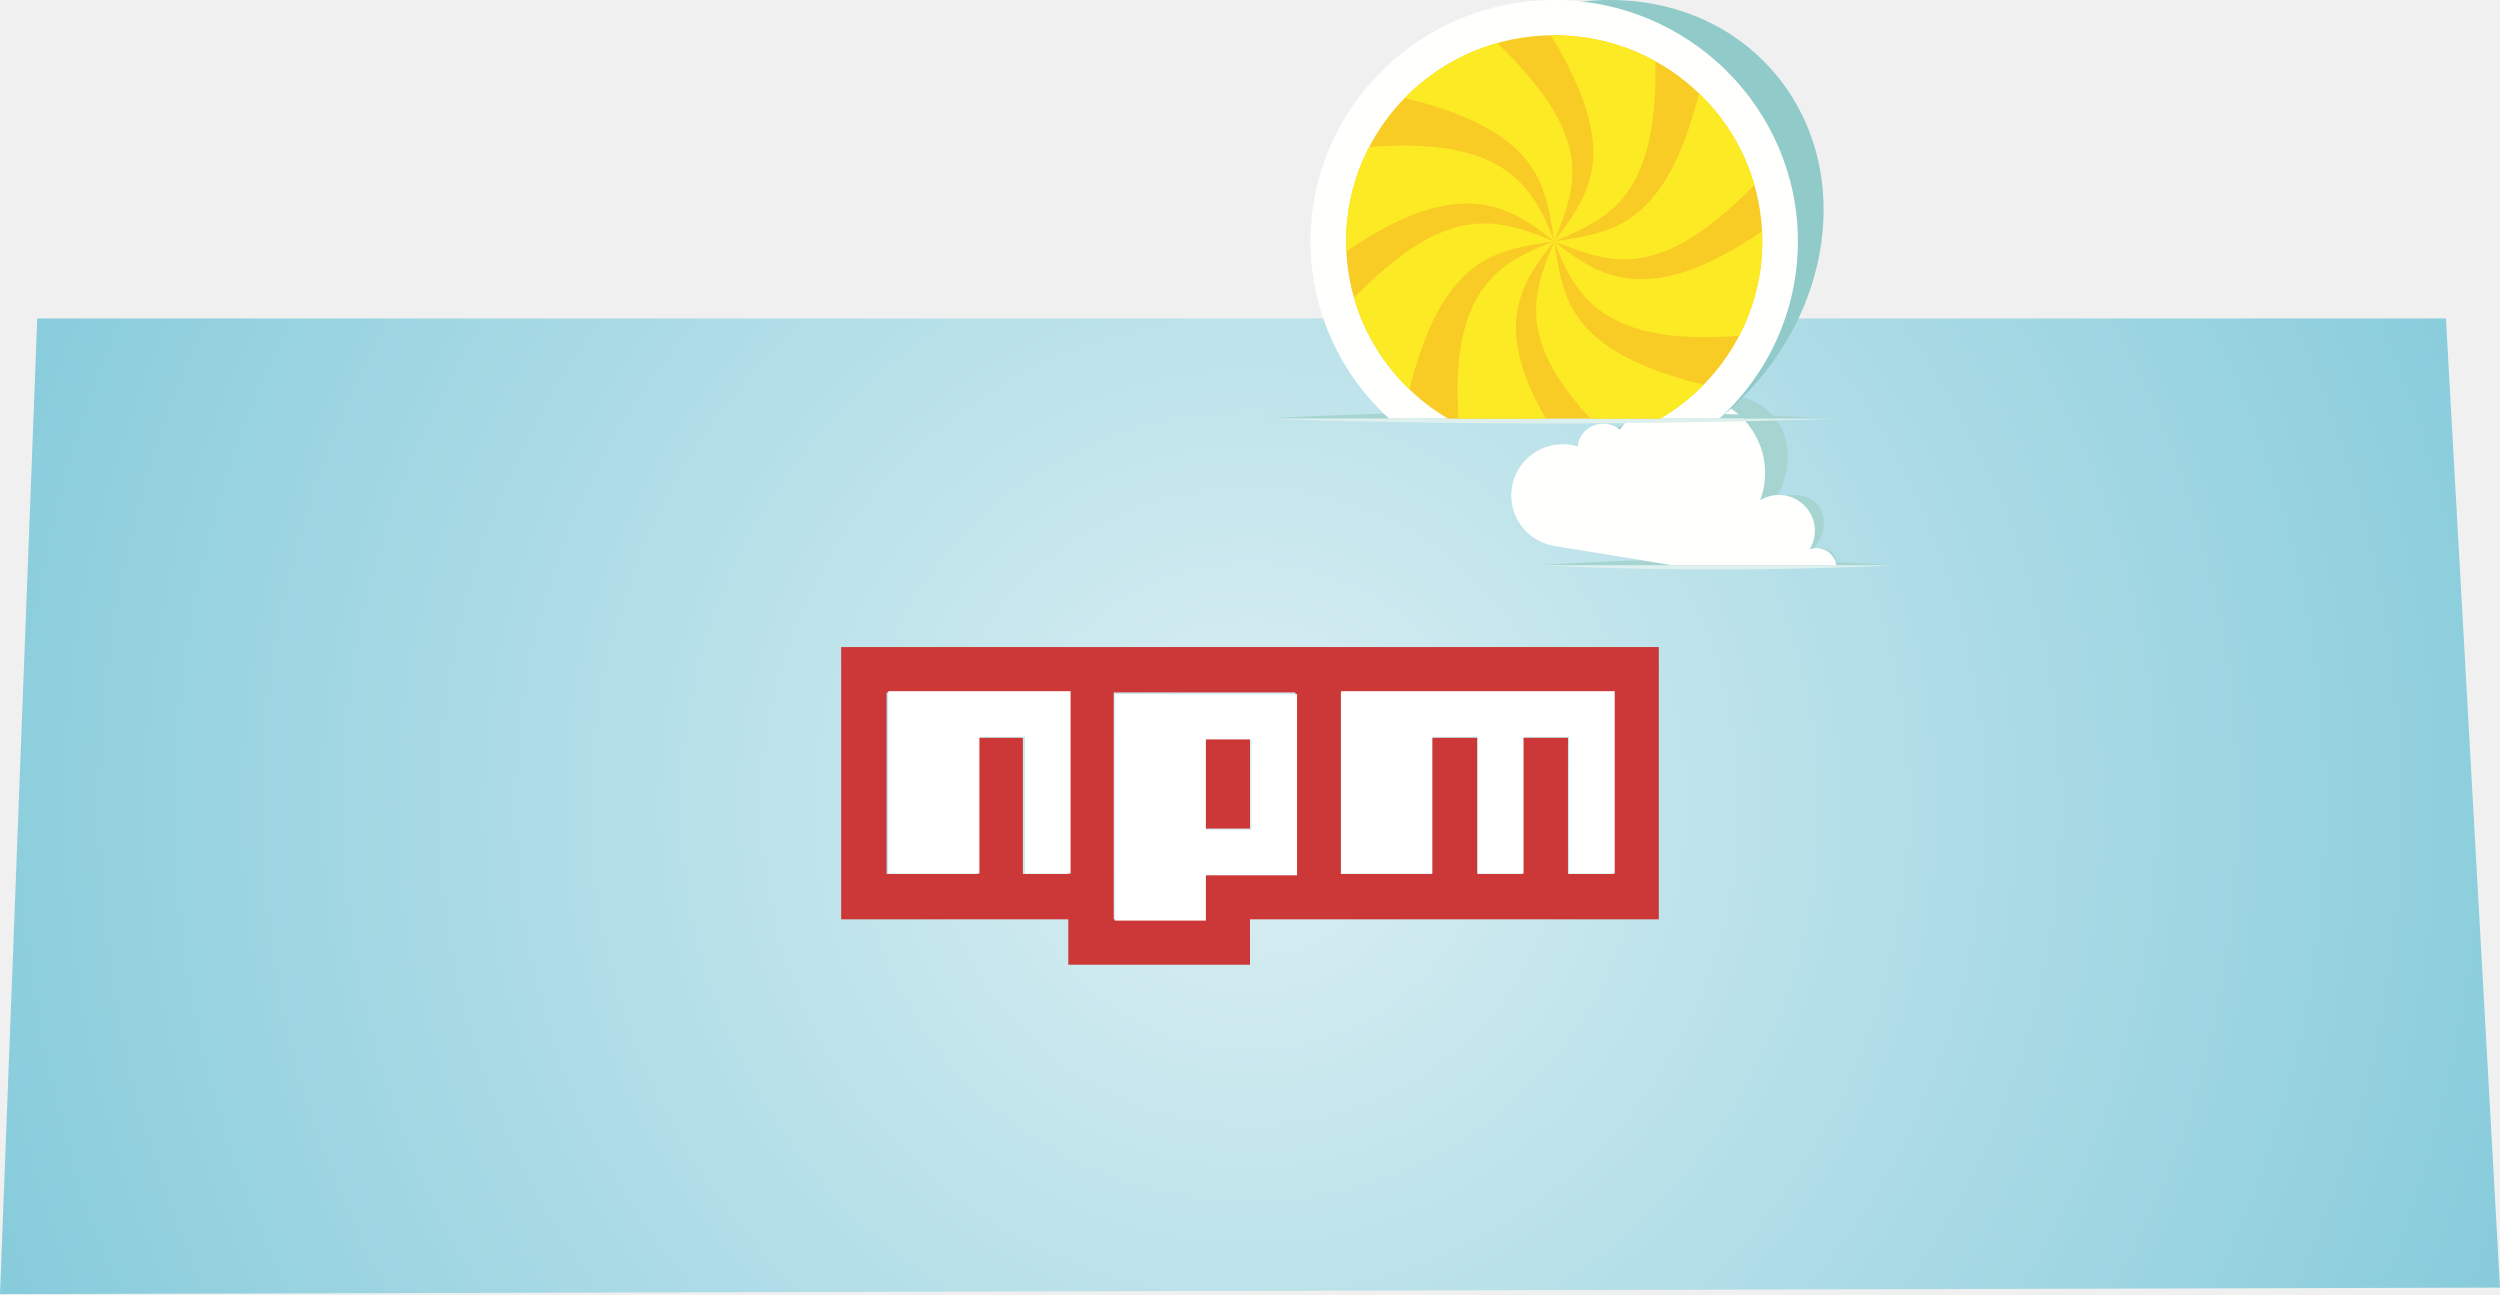
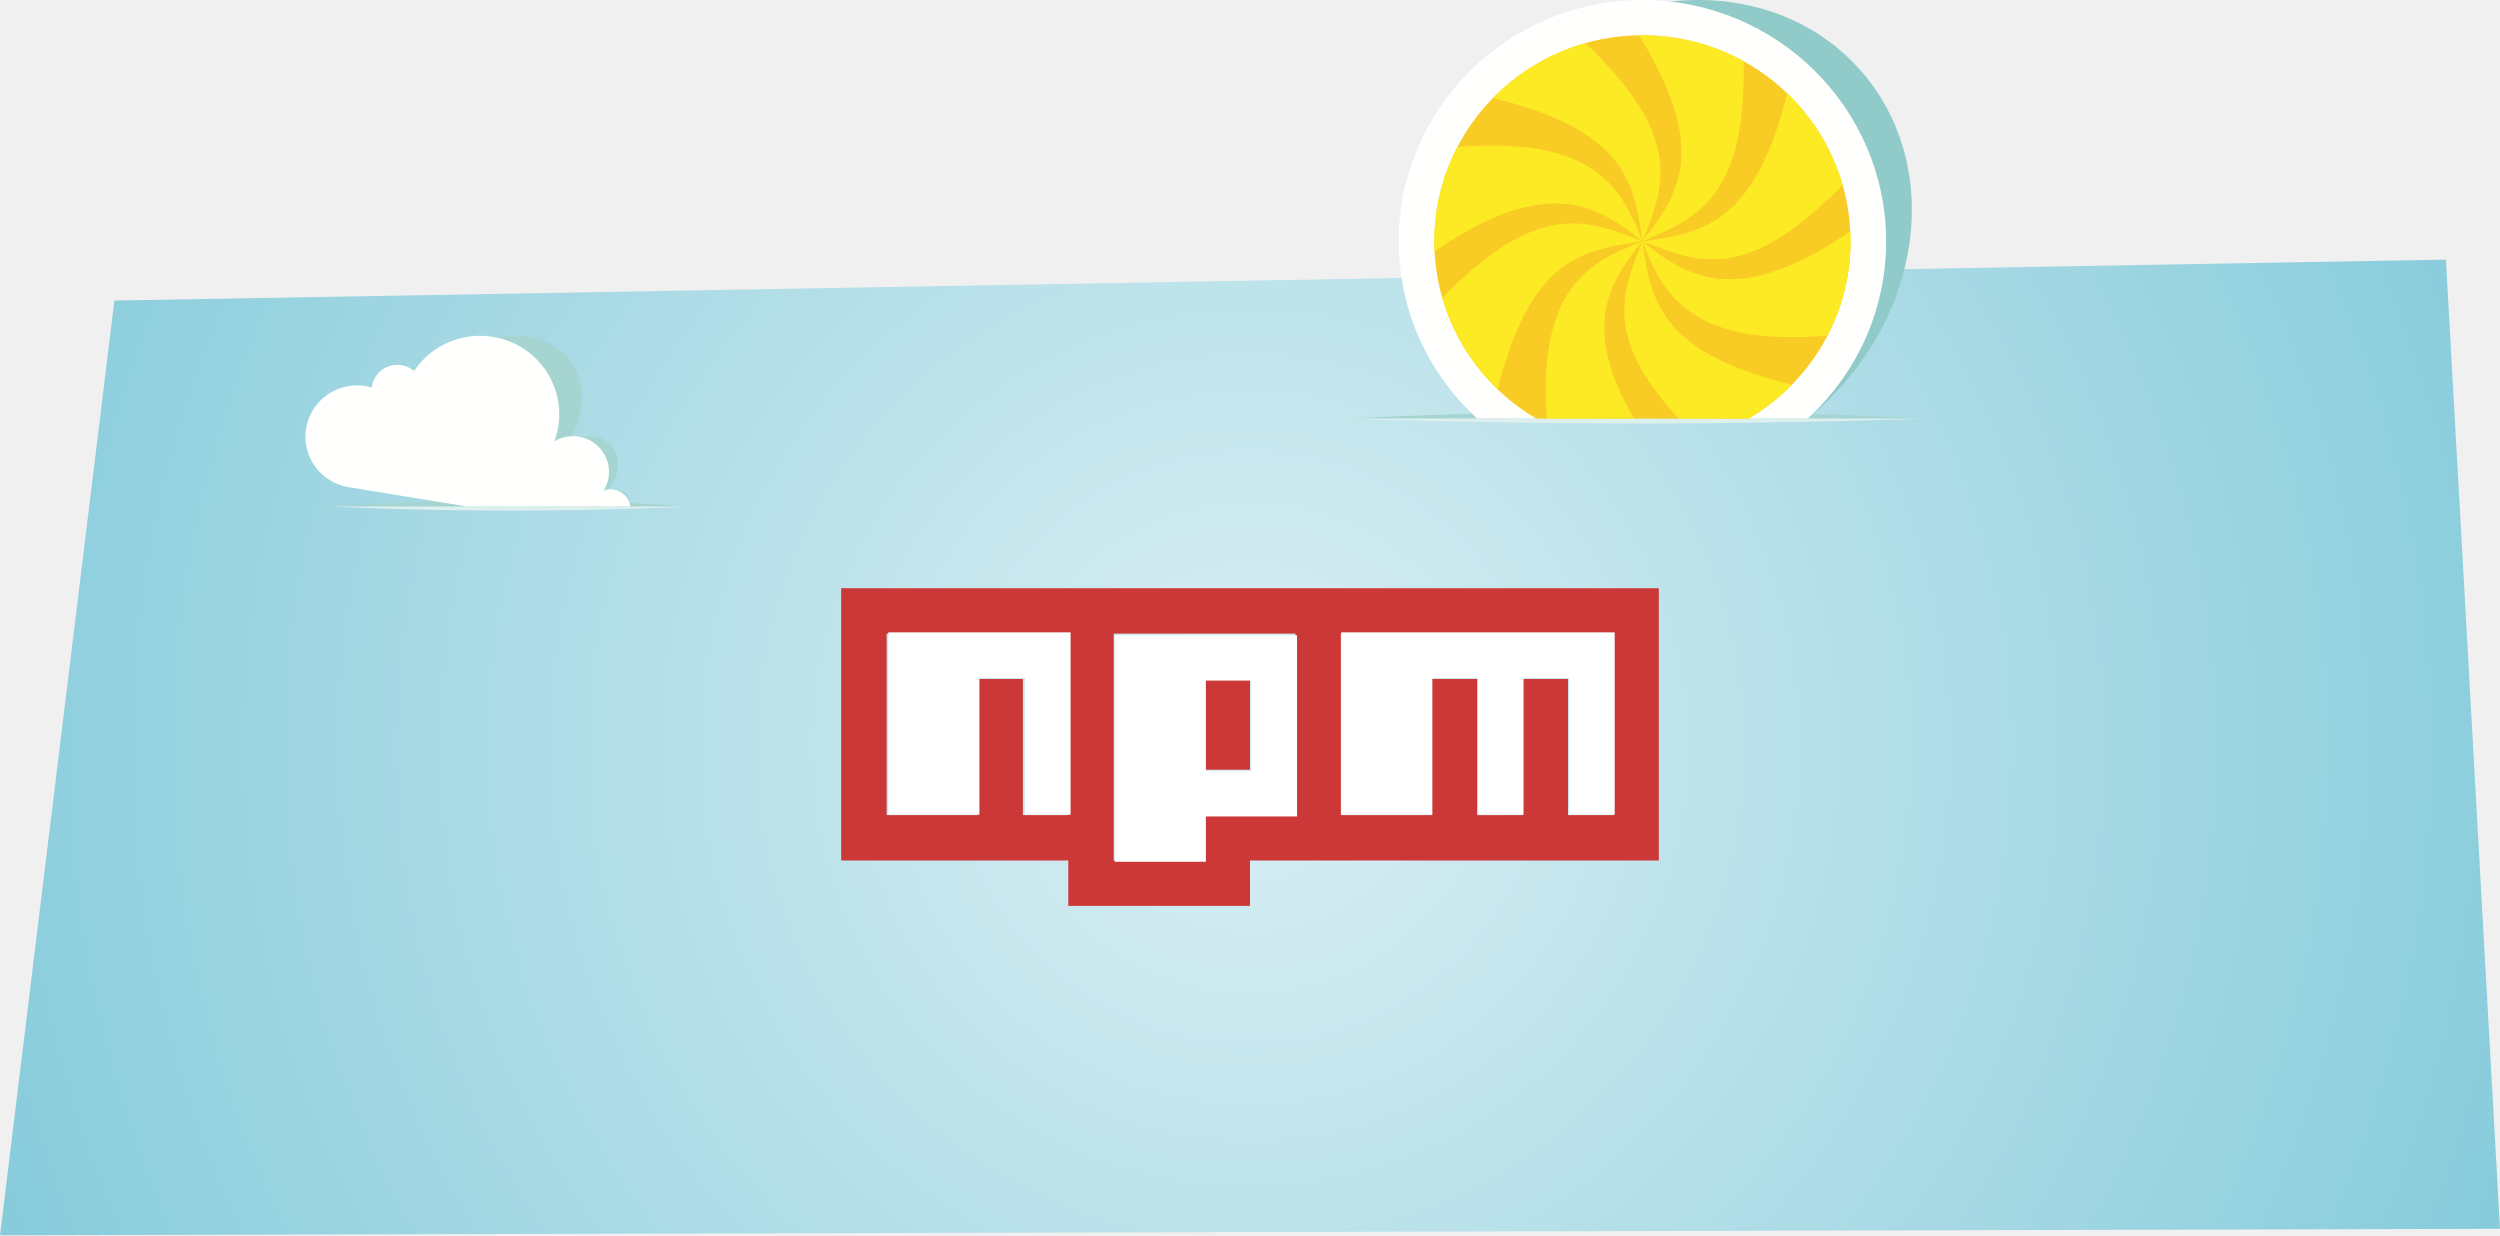
- <svg xmlns="http://www.w3.org/2000/svg" width="850px" height="440px" viewBox="0 0 850 440" version="1.1">
+ <svg xmlns="http://www.w3.org/2000/svg" width="850px" height="420px" viewBox="0 0 850 420" version="1.1">
  <defs>
    <radialGradient cx="49.999%" cy="49.999%" fx="49.999%" fy="49.999%" r="177.797%" gradientTransform="translate(0.49999,0.499995),scale(0.39027,1),rotate(180),translate(-0.49999,-0.499995)" id="radialGradient-1">
      <stop stop-color="#DAEFF3" offset="0%" />
      <stop stop-color="#6EC1D4" offset="100%" />
    </radialGradient>
  </defs>
  <g id="Page-1" stroke="none" stroke-width="1" fill="none" fill-rule="evenodd">
-     <g id="featured" fill-rule="nonzero">
-       <polygon id="BluSky" fill="url(#radialGradient-1)" points="0 440 850 437.786 831.617 108.27 12.667 108.27" />
-       <g id="Group" transform="translate(22.50045, 116.7783)">
-         <g id="Cloud" transform="translate(491.3274, 17.3838)">
-           <path d="M130.331,58.058 L9.218,58.058 C9.218,58.058 36.33,55.963 69.775,55.963 C103.217,55.963 130.331,58.058 130.331,58.058" id="Fill-9" fill="#A6D4D1" />
-           <path d="M9.218,58.058 C9.218,58.058 36.33,59.456 69.775,59.456 C103.215,59.456 130.331,58.058 130.331,58.058 L9.218,58.058 Z" id="Fill-10" fill="#DEF0EE" />
-           <path d="M16.017,51.479 C6.704,49.914 1.884,40.946 5.275,31.455 C8.675,21.958 19.103,15.526 28.553,17.093 C29.268,17.214 29.945,17.39 30.609,17.592 C30.656,17.452 30.665,17.317 30.716,17.182 C32.464,12.431 37.722,9.215 42.454,10.001 C44.058,10.263 45.365,10.982 46.363,11.968 C53.902,3.475 65.508,-1.407 76.198,0.36 C90.684,2.756 97.748,16.476 92.023,31.004 C91.358,32.699 90.538,34.326 89.601,35.886 C92.366,34.442 95.452,33.805 98.373,34.295 C104.87,35.382 107.986,41.633 105.342,48.251 C104.707,49.844 103.792,51.31 102.689,52.607 C103.84,52.238 105.023,52.089 106.172,52.282 C109.113,52.781 110.804,55.182 110.556,58.058 L55.007,58.058 C37.242,55.057 20.152,52.178 16.017,51.479" id="Fill-11" fill="#A6D4D1" />
-           <path d="M14.732,51.479 C5.146,49.914 -1.341,40.946 0.236,31.455 C1.821,21.958 10.869,15.526 20.457,17.093 C21.187,17.214 21.888,17.39 22.577,17.592 C22.596,17.452 22.582,17.317 22.604,17.182 C23.395,12.431 27.925,9.215 32.717,10.001 C34.343,10.263 35.765,10.982 36.943,11.968 C42.617,3.475 52.962,-1.407 63.77,0.36 C78.438,2.756 88.369,16.476 85.947,31.004 C85.665,32.699 85.214,34.326 84.635,35.886 C87.047,34.442 89.968,33.805 92.967,34.295 C99.649,35.382 104.174,41.633 103.069,48.251 C102.806,49.844 102.229,51.31 101.431,52.607 C102.489,52.238 103.641,52.089 104.829,52.282 C107.881,52.781 110.13,55.182 110.556,58.058 L55.007,58.058 C36.629,55.057 18.996,52.178 14.732,51.479" id="Fill-12" fill="#FFFFFE" />
-         </g>
+     <g id="home" fill-rule="nonzero">
+       <polygon id="BluSky" fill="url(#radialGradient-1)" points="0 420 850 417.786 831.617 88.27 38.894 102.191" />
+       <g id="Cloud1" transform="translate(103.8278, 114.1621)">
+         <path d="M130.331,58.058 L9.218,58.058 C9.218,58.058 36.33,55.963 69.775,55.963 C103.217,55.963 130.331,58.058 130.331,58.058" id="Cloud1Fill-9" fill="#A6D4D1" />
+         <path d="M9.218,58.058 C9.218,58.058 36.33,59.456 69.775,59.456 C103.215,59.456 130.331,58.058 130.331,58.058 L9.218,58.058 Z" id="Cloud1Fill-10" fill="#DEF0EE" />
+         <path d="M16.017,51.479 C6.704,49.914 1.884,40.946 5.275,31.455 C8.675,21.958 19.103,15.526 28.553,17.093 C29.268,17.214 29.945,17.39 30.609,17.592 C30.656,17.452 30.665,17.317 30.716,17.182 C32.464,12.431 37.722,9.215 42.454,10.001 C44.058,10.263 45.365,10.982 46.363,11.968 C53.902,3.475 65.508,-1.407 76.198,0.36 C90.684,2.756 97.748,16.476 92.023,31.004 C91.358,32.699 90.538,34.326 89.601,35.886 C92.366,34.442 95.452,33.805 98.373,34.295 C104.87,35.382 107.986,41.633 105.342,48.251 C104.707,49.844 103.792,51.31 102.689,52.607 C103.84,52.238 105.023,52.089 106.172,52.282 C109.113,52.781 110.804,55.182 110.556,58.058 L55.007,58.058 C37.242,55.057 20.152,52.178 16.017,51.479" id="Cloud1Fill-11" fill="#A6D4D1" />
+         <path d="M14.732,51.479 C5.146,49.914 -1.341,40.946 0.236,31.455 C1.821,21.958 10.869,15.526 20.457,17.093 C21.187,17.214 21.888,17.39 22.577,17.592 C22.596,17.452 22.582,17.317 22.604,17.182 C23.395,12.431 27.925,9.215 32.717,10.001 C34.343,10.263 35.765,10.982 36.943,11.968 C42.617,3.475 52.962,-1.407 63.77,0.36 C78.438,2.756 88.369,16.476 85.947,31.004 C85.665,32.699 85.214,34.326 84.635,35.886 C87.047,34.442 89.968,33.805 92.967,34.295 C99.649,35.382 104.174,41.633 103.069,48.251 C102.806,49.844 102.229,51.31 101.431,52.607 C102.489,52.238 103.641,52.089 104.829,52.282 C107.881,52.781 110.13,55.182 110.556,58.058 L55.007,58.058 C36.629,55.057 18.996,52.178 14.732,51.479" id="Cloud1Fill-12" fill="#FFFFFE" />
      </g>
-       <g id="Sun" transform="translate(428.9236, 0)">
+       <g id="Sun" transform="translate(458.9236, 0)">
        <path d="M195.266,142.321 L0,142.321 C0,142.321 43.71,139.809 97.631,139.809 C151.554,139.809 195.266,142.321 195.266,142.321" id="Fill-25" fill="#A6D4D1" />
        <path d="M195.266,142.321 L0,142.321 C0,142.321 43.71,143.997 97.631,143.997 C151.554,143.997 195.266,142.321 195.266,142.321" id="Fill-26" fill="#DEF0EE" />
        <path d="M190.376,82.06 C196.398,36.812 164.129,0 118.44,0 C72.759,0 30.692,36.812 24.67,82.06 C21.503,105.862 28.944,127.318 43.345,142.321 L155.665,142.321 C174.063,127.318 187.209,105.862 190.376,82.06" id="Fill-27" fill="#90CBC9" />
        <path d="M182.356,82.06 C182.356,36.812 145.194,0 99.505,0 C53.819,0 16.652,36.812 16.652,82.06 C16.652,105.862 26.946,127.318 43.345,142.321 L155.665,142.321 C172.067,127.318 182.356,105.862 182.356,82.06" id="Fill-28" fill="#FFFFFE" />
        <path d="M170.26,82.06 C170.26,43.355 138.585,11.98 99.505,11.98 C60.427,11.98 28.75,43.355 28.75,82.06 C28.75,107.696 42.656,130.105 63.395,142.321 L135.618,142.321 C156.357,130.105 170.26,107.696 170.26,82.06" id="Fill-29" fill="#F8CC24" />
        <path d="M36.597,49.996 C31.593,59.607 28.75,70.5 28.75,82.06 C28.75,83.195 28.781,84.323 28.835,85.449 C66.888,59.451 83.951,69.457 99.505,82.06 C92.397,63.444 82.675,46.326 36.597,49.996" id="Fill-30" fill="#FCEB24" />
        <path d="M62.879,78.372 C53.583,81.644 43.082,89.357 31.456,101.243 C34.896,113.236 41.47,123.914 50.262,132.357 C54.33,116.313 59.527,104.439 65.924,97.003 C75.346,85.476 87.424,83.771 99.505,82.06 C88.184,77.558 76.858,73.055 62.879,78.372" id="Fill-31" fill="#FCEB24" />
        <path d="M99.505,82.06 C80.996,88.99 63.972,98.462 66.992,142.321 L96.674,142.321 C78.535,111.322 87.936,96.068 99.505,82.06" id="Fill-33" fill="#FCEB24" />
        <path d="M103.227,45.784 C99.924,36.577 92.137,26.178 80.137,14.66 C68.027,18.068 57.246,24.582 48.724,33.287 C64.923,37.316 76.909,42.463 84.418,48.8 C96.056,58.133 97.777,70.095 99.505,82.06 C104.05,70.844 108.597,59.63 103.227,45.784" id="Fill-34" fill="#FCEB24" />
        <path d="M170.175,78.672 C132.12,104.67 115.062,94.66 99.505,82.06 C106.613,100.673 116.337,117.792 162.415,114.123 C167.417,104.511 170.26,93.617 170.26,82.06 C170.26,80.923 170.231,79.795 170.175,78.672" id="Fill-35" fill="#FCEB24" />
        <path d="M136.131,85.747 C145.43,82.474 155.928,74.76 167.556,62.876 C164.117,50.882 157.54,40.205 148.75,31.761 C144.683,47.805 139.483,59.68 133.084,67.115 C123.661,78.644 111.583,80.349 99.505,82.06 C110.829,86.559 122.15,91.063 136.131,85.747" id="Fill-36" fill="#FCEB24" />
        <path d="M128.036,59.016 C132.273,50.191 134.191,37.384 133.929,20.837 C122.934,14.764 110.661,11.82 98.417,12.007 C106.992,26.2 111.795,38.236 112.581,47.976 C114.149,62.726 106.827,72.392 99.505,82.06 C110.724,77.311 121.948,72.567 128.036,59.016" id="Fill-37" fill="#FCEB24" />
        <path d="M150.288,130.832 C134.089,126.802 122.101,121.654 114.594,115.319 C102.957,105.987 101.231,94.022 99.505,82.06 C94.963,93.275 90.416,104.49 95.783,118.334 C98.388,125.599 103.799,133.609 111.856,142.321 L135.581,142.321 C140.99,139.143 145.936,135.277 150.288,130.832" id="Fill-32" fill="#FCEB24" />
      </g>
-       <g id="npm" transform="translate(286, 220)">
+       <g id="npm" transform="translate(286, 200)">
        <path d="M0,0 L278,0 L278,92.571 L139,92.571 L139,108 L77.222,108 L77.222,92.571 L0,92.571 L0,0 Z M15.444,77.143 L46.333,77.143 L46.333,30.857 L61.778,30.857 L61.778,77.143 L77.222,77.143 L77.222,15.429 L15.444,15.429 L15.444,77.143 Z M92.667,15.429 L92.667,92.571 L123.556,92.571 L123.556,77.143 L154.444,77.143 L154.444,15.429 L92.667,15.429 Z M123.556,30.857 L139,30.857 L139,61.714 L123.556,61.714 L123.556,30.857 Z M169.889,15.429 L169.889,77.143 L200.778,77.143 L200.778,30.857 L216.222,30.857 L216.222,77.143 L231.667,77.143 L231.667,30.857 L247.111,30.857 L247.111,77.143 L262.556,77.143 L262.556,15.429 L169.889,15.429 Z" id="Shape" fill="#CB3837" />
        <polygon id="Path" fill="#FFFFFF" points="16 77 47 77 47 30.5 62.5 30.5 62.5 77 78 77 78 15 16 15" />
        <path d="M93,16 L93,93 L124,93 L124,77.6 L155,77.6 L155,16 L93,16 Z M139.5,62.2 L124,62.2 L124,31.4 L139.5,31.4 L139.5,62.2 Z" id="Shape" fill="#FFFFFF" />
        <polygon id="Path" fill="#FFFFFF" points="170 15 170 77 201 77 201 30.5 216.5 30.5 216.5 77 232 77 232 30.5 247.5 30.5 247.5 77 263 77 263 15" />
      </g>
    </g>
  </g>
</svg>
